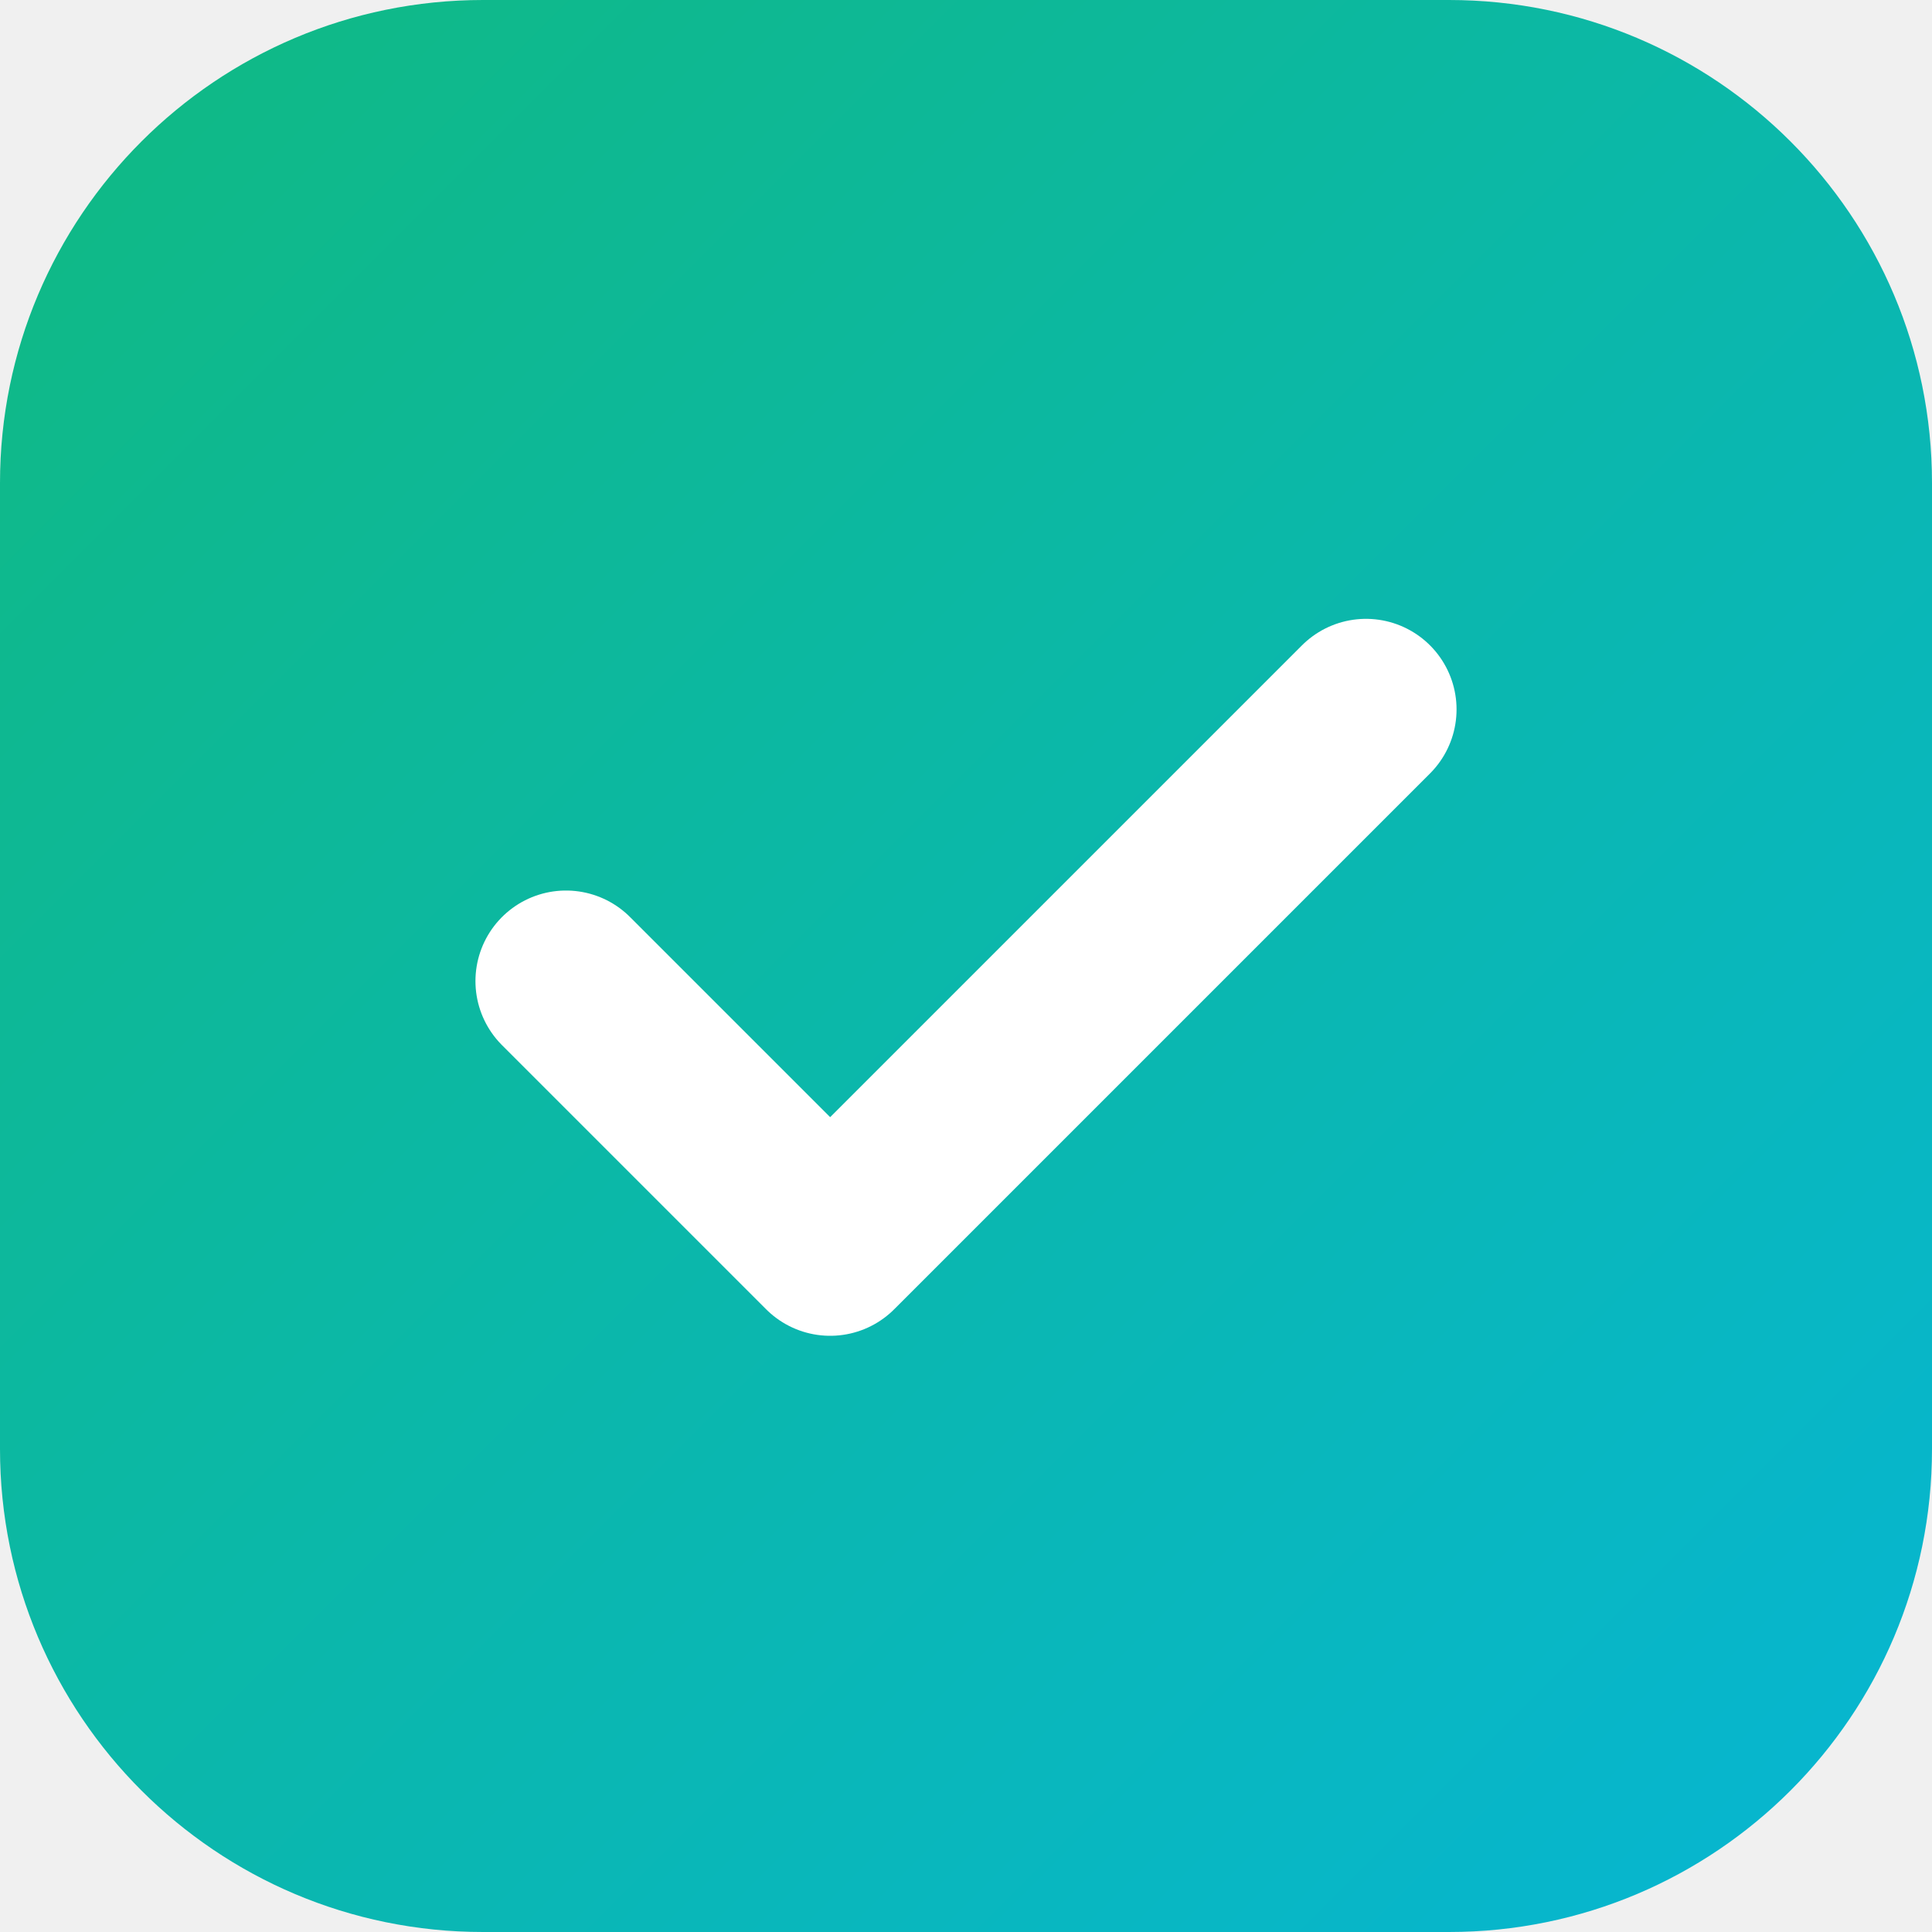
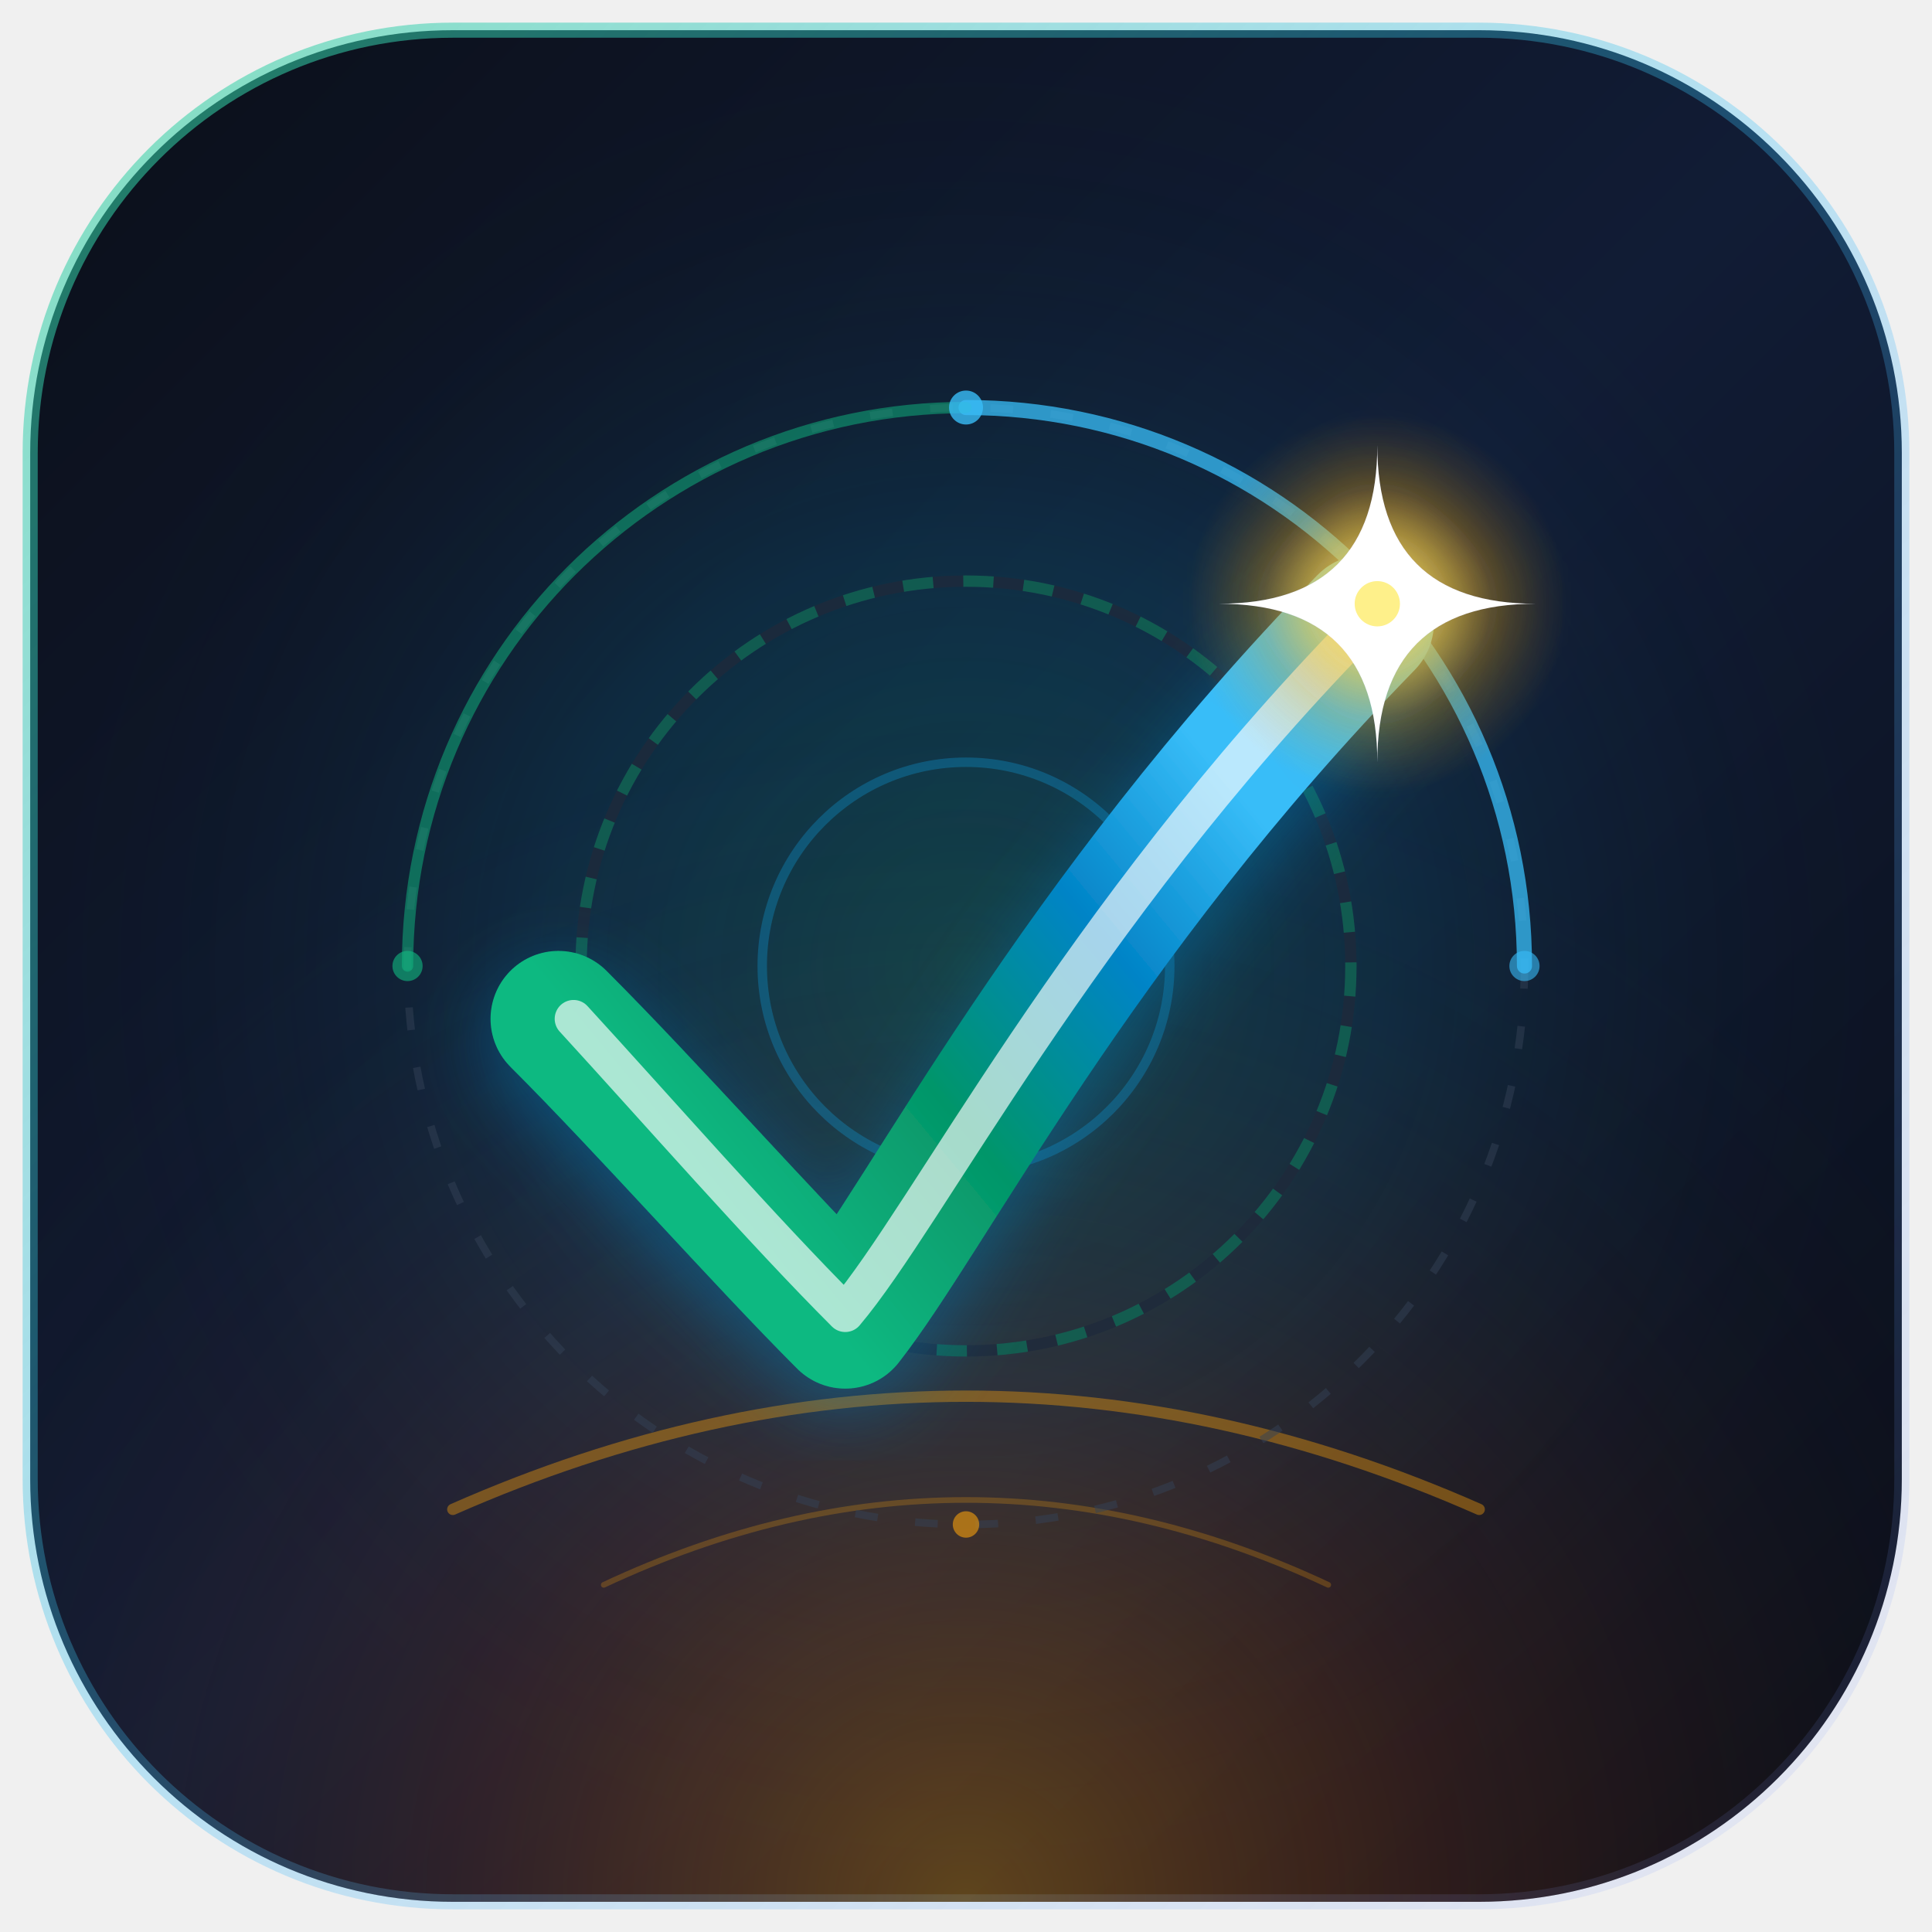
- <svg xmlns="http://www.w3.org/2000/svg" viewBox="0 0 512 512">
+ <svg xmlns="http://www.w3.org/2000/svg" viewBox="0 0 512 512" width="512" height="512">
  <defs>
-     <linearGradient id="grad" x1="0%" y1="0%" x2="100%" y2="100%">
+     <linearGradient id="bgGrad" x1="0%" y1="0%" x2="100%" y2="100%">
+       <stop offset="0%" stop-color="#0b0f19" />
+       <stop offset="50%" stop-color="#111c35" />
+       <stop offset="100%" stop-color="#090d16" />
+     </linearGradient>
+     <linearGradient id="borderGrad" x1="0%" y1="0%" x2="100%" y2="100%">
+       <stop offset="0%" stop-color="#34d399" stop-opacity="0.6" />
+       <stop offset="50%" stop-color="#38bdf8" stop-opacity="0.3" />
+       <stop offset="100%" stop-color="#818cf8" stop-opacity="0.1" />
+     </linearGradient>
+     <radialGradient id="ambientGlow" cx="50%" cy="50%" r="50%">
+       <stop offset="0%" stop-color="#10b981" stop-opacity="0.25" />
+       <stop offset="45%" stop-color="#06b6d4" stop-opacity="0.12" />
+       <stop offset="100%" stop-color="#0f172a" stop-opacity="0" />
+     </radialGradient>
+     <radialGradient id="dawnGlow" cx="50%" cy="100%" r="65%">
+       <stop offset="0%" stop-color="#f59e0b" stop-opacity="0.35" />
+       <stop offset="40%" stop-color="#ea580c" stop-opacity="0.15" />
+       <stop offset="100%" stop-color="#0f172a" stop-opacity="0" />
+     </radialGradient>
+     <linearGradient id="ascentGrad" x1="15%" y1="75%" x2="85%" y2="25%">
      <stop offset="0%" stop-color="#10b981" />
-       <stop offset="100%" stop-color="#06b6d4" />
+       <stop offset="35%" stop-color="#059669" />
+       <stop offset="70%" stop-color="#0284c7" />
+       <stop offset="100%" stop-color="#38bdf8" />
    </linearGradient>
+     <radialGradient id="starGlow" cx="50%" cy="50%" r="50%">
+       <stop offset="0%" stop-color="#ffffff" />
+       <stop offset="25%" stop-color="#fef08a" stop-opacity="0.9" />
+       <stop offset="60%" stop-color="#f59e0b" stop-opacity="0.35" />
+       <stop offset="100%" stop-color="#f59e0b" stop-opacity="0" />
+     </radialGradient>
+     <filter id="vectorShadow" x="-20%" y="-20%" width="140%" height="140%">
+       <feDropShadow dx="0" dy="6" stdDeviation="10" flood-color="#0284c7" flood-opacity="0.45" />
+     </filter>
+     <filter id="starShadow" x="-50%" y="-50%" width="200%" height="200%">
+       <feDropShadow dx="0" dy="0" stdDeviation="12" flood-color="#fbbf24" flood-opacity="0.9" />
+     </filter>
  </defs>
-   <rect width="512" height="512" rx="128" fill="url(#grad)" />
-   <path d="M150 260 L220 330 L362 188" stroke="#ffffff" stroke-width="48" stroke-linecap="round" stroke-linejoin="round" fill="none" />
+   <rect x="8" y="8" width="496" height="496" rx="112" fill="url(#bgGrad)" stroke="url(#borderGrad)" stroke-width="4" />
+   <rect x="8" y="8" width="496" height="496" rx="112" fill="url(#ambientGlow)" />
+   <rect x="8" y="8" width="496" height="496" rx="112" fill="url(#dawnGlow)" />
+   <path d="M 120 400 Q 256 340 392 400" fill="none" stroke="#f59e0b" stroke-width="3" stroke-linecap="round" opacity="0.4" />
+   <path d="M 160 420 Q 256 375 352 420" fill="none" stroke="#f59e0b" stroke-width="1.5" stroke-linecap="round" opacity="0.25" />
+   <circle cx="256" cy="256" r="148" fill="none" stroke="#334155" stroke-width="2" stroke-dasharray="6 10" opacity="0.5" />
+   <path d="M 256 108 A 148 148 0 0 1 404 256" fill="none" stroke="#38bdf8" stroke-width="4" stroke-linecap="round" opacity="0.75" />
+   <path d="M 108 256 A 148 148 0 0 1 256 108" fill="none" stroke="#10b981" stroke-width="3" stroke-linecap="round" opacity="0.5" />
+   <circle cx="256" cy="256" r="102" fill="none" stroke="#1e293b" stroke-width="3" opacity="0.8" />
+   <circle cx="256" cy="256" r="102" fill="none" stroke="#059669" stroke-width="3" stroke-dasharray="8 8" opacity="0.45" />
+   <circle cx="256" cy="256" r="54" fill="none" stroke="#0ea5e9" stroke-width="2.5" opacity="0.3" />
+   <circle cx="256" cy="108" r="4.5" fill="#38bdf8" opacity="0.8" />
+   <circle cx="404" cy="256" r="4" fill="#38bdf8" opacity="0.6" />
+   <circle cx="256" cy="404" r="3.5" fill="#f59e0b" opacity="0.6" />
+   <circle cx="108" cy="256" r="4" fill="#10b981" opacity="0.6" />
+   <path d="M 148 270         C 172 294, 202 328, 224 350         C 246 322, 285 244, 362 165" fill="none" stroke="url(#ascentGrad)" stroke-width="36" stroke-linecap="round" stroke-linejoin="round" filter="url(#vectorShadow)" />
+   <path d="M 152 270         C 174 294, 202 326, 224 348         C 246 322, 285 244, 360 167" fill="none" stroke="#ffffff" stroke-width="10" stroke-linecap="round" stroke-linejoin="round" opacity="0.65" />
+   <circle cx="365" cy="160" r="50" fill="url(#starGlow)" opacity="0.65" />
+   <path d="M 365 118         Q 365 160 323 160         Q 365 160 365 202         Q 365 160 407 160         Q 365 160 365 118 Z" fill="#ffffff" filter="url(#starShadow)" />
+   <circle cx="365" cy="160" r="6" fill="#fef08a" />
</svg>
